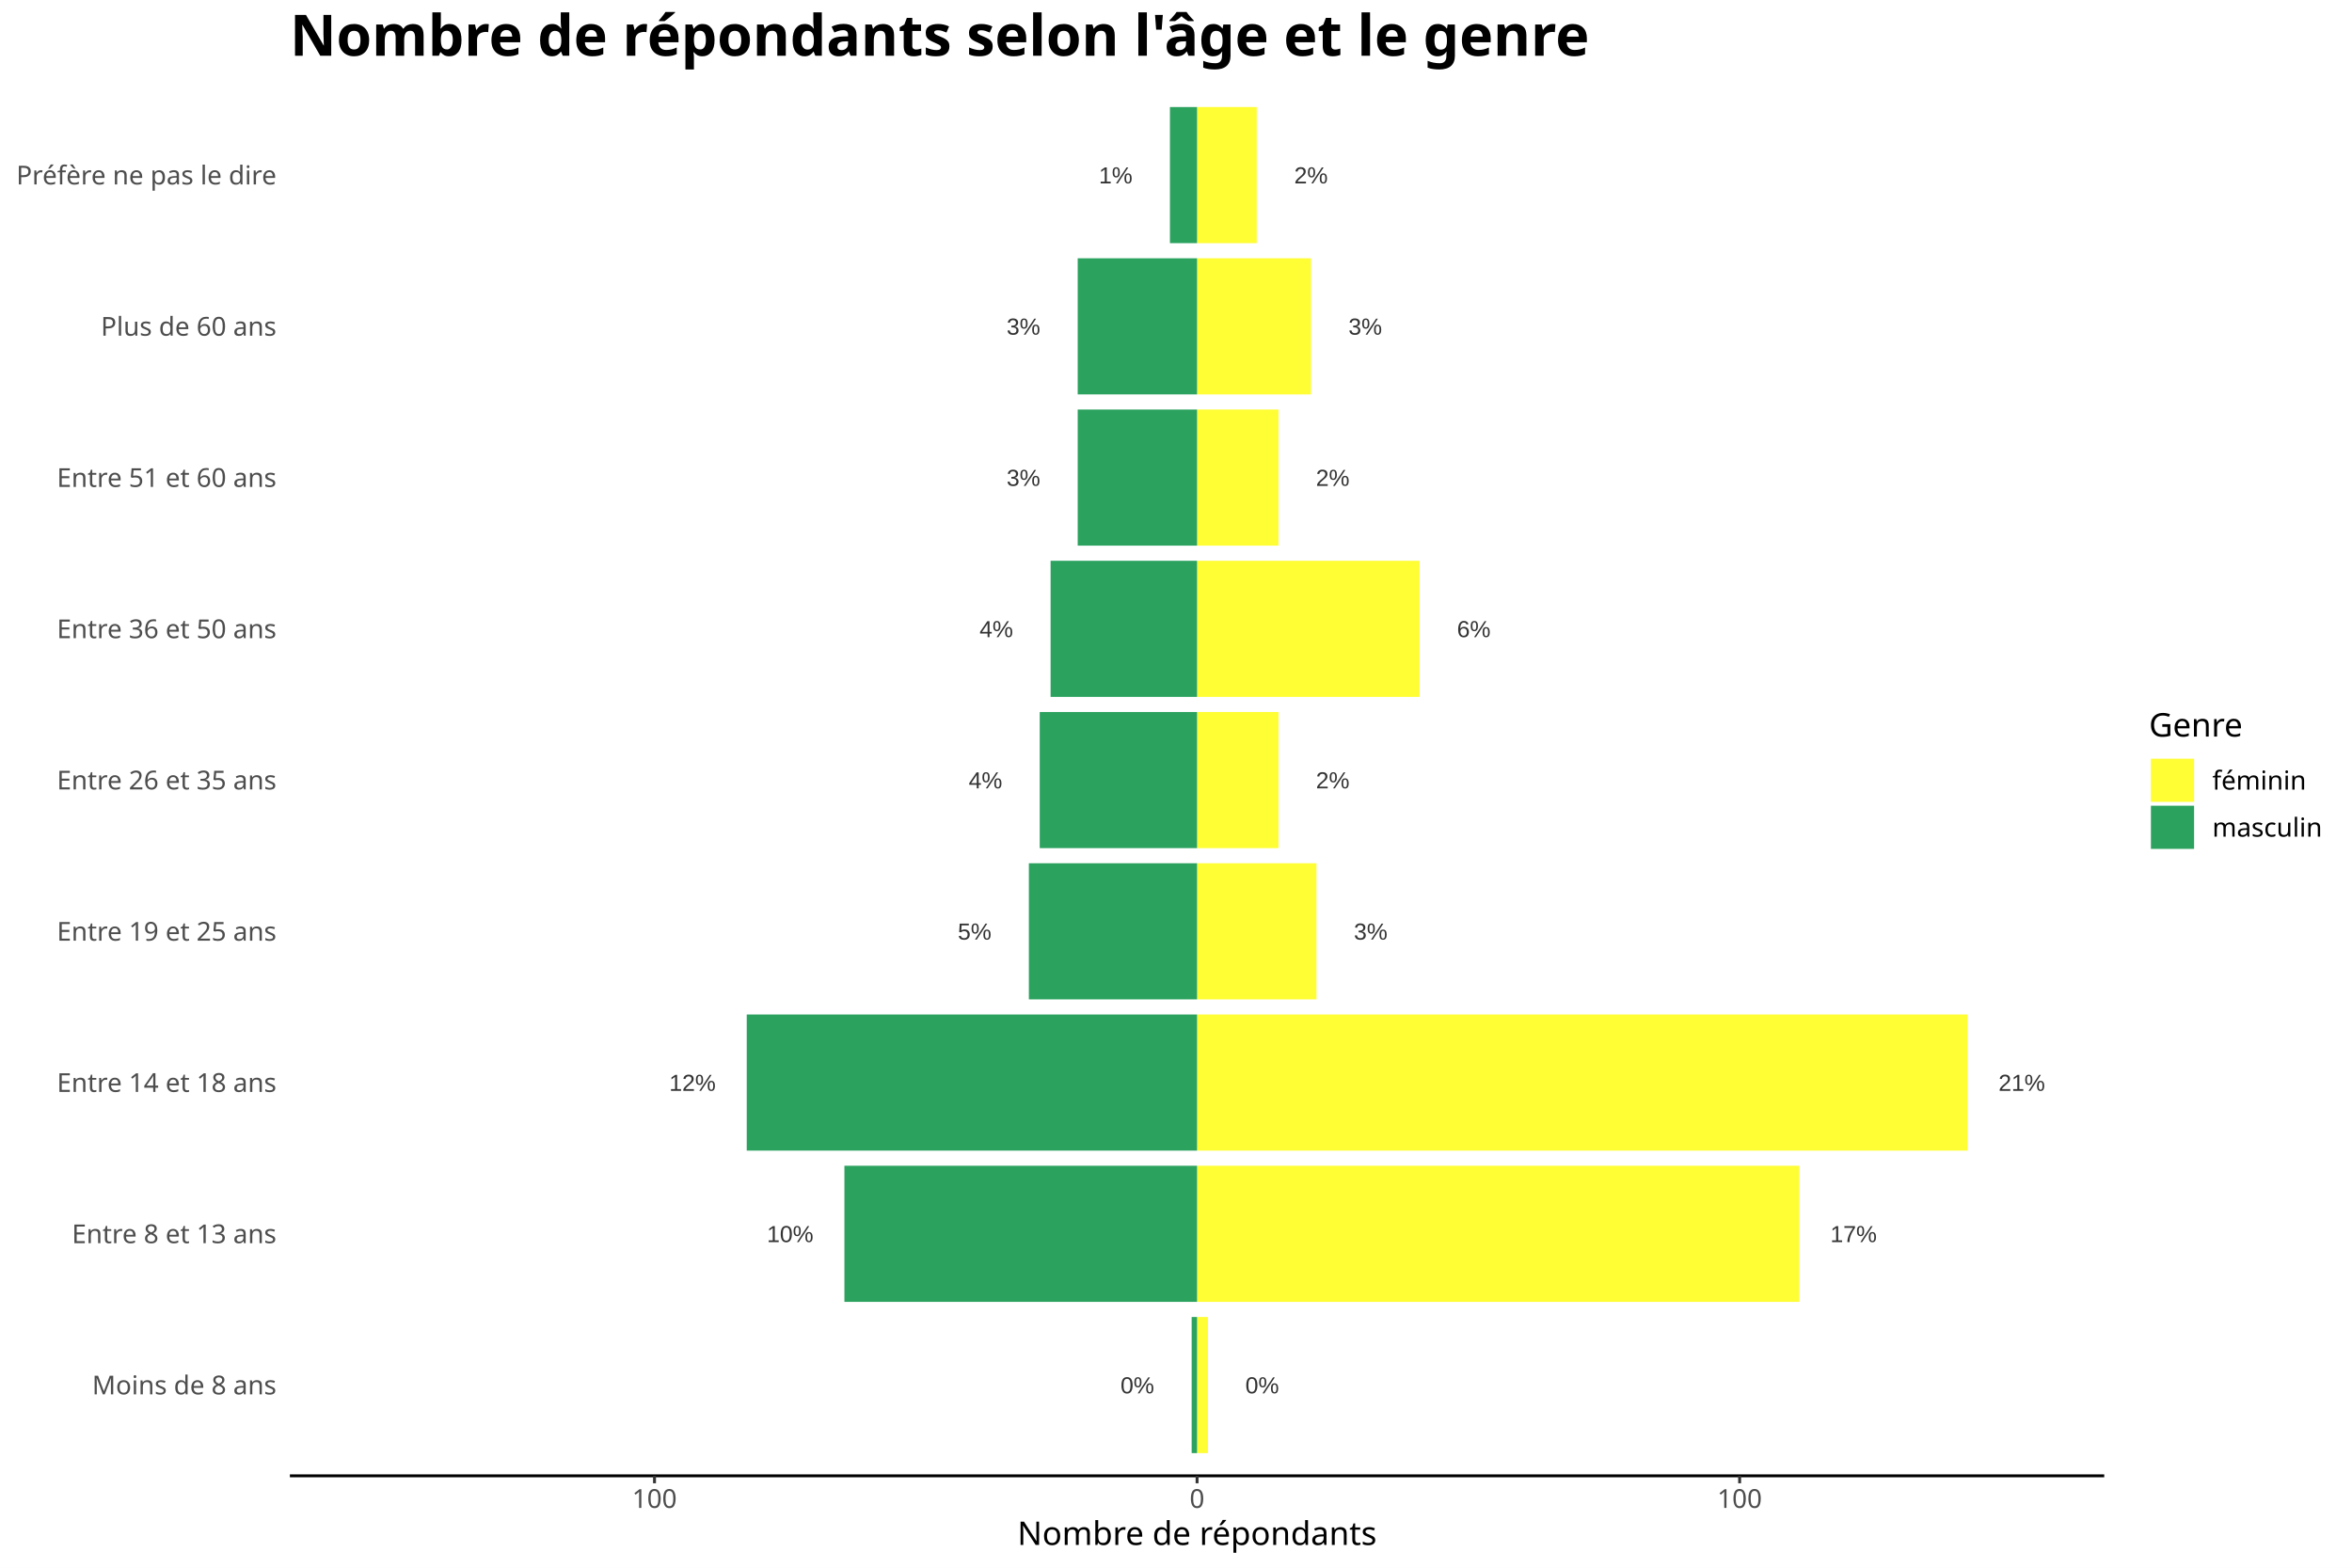
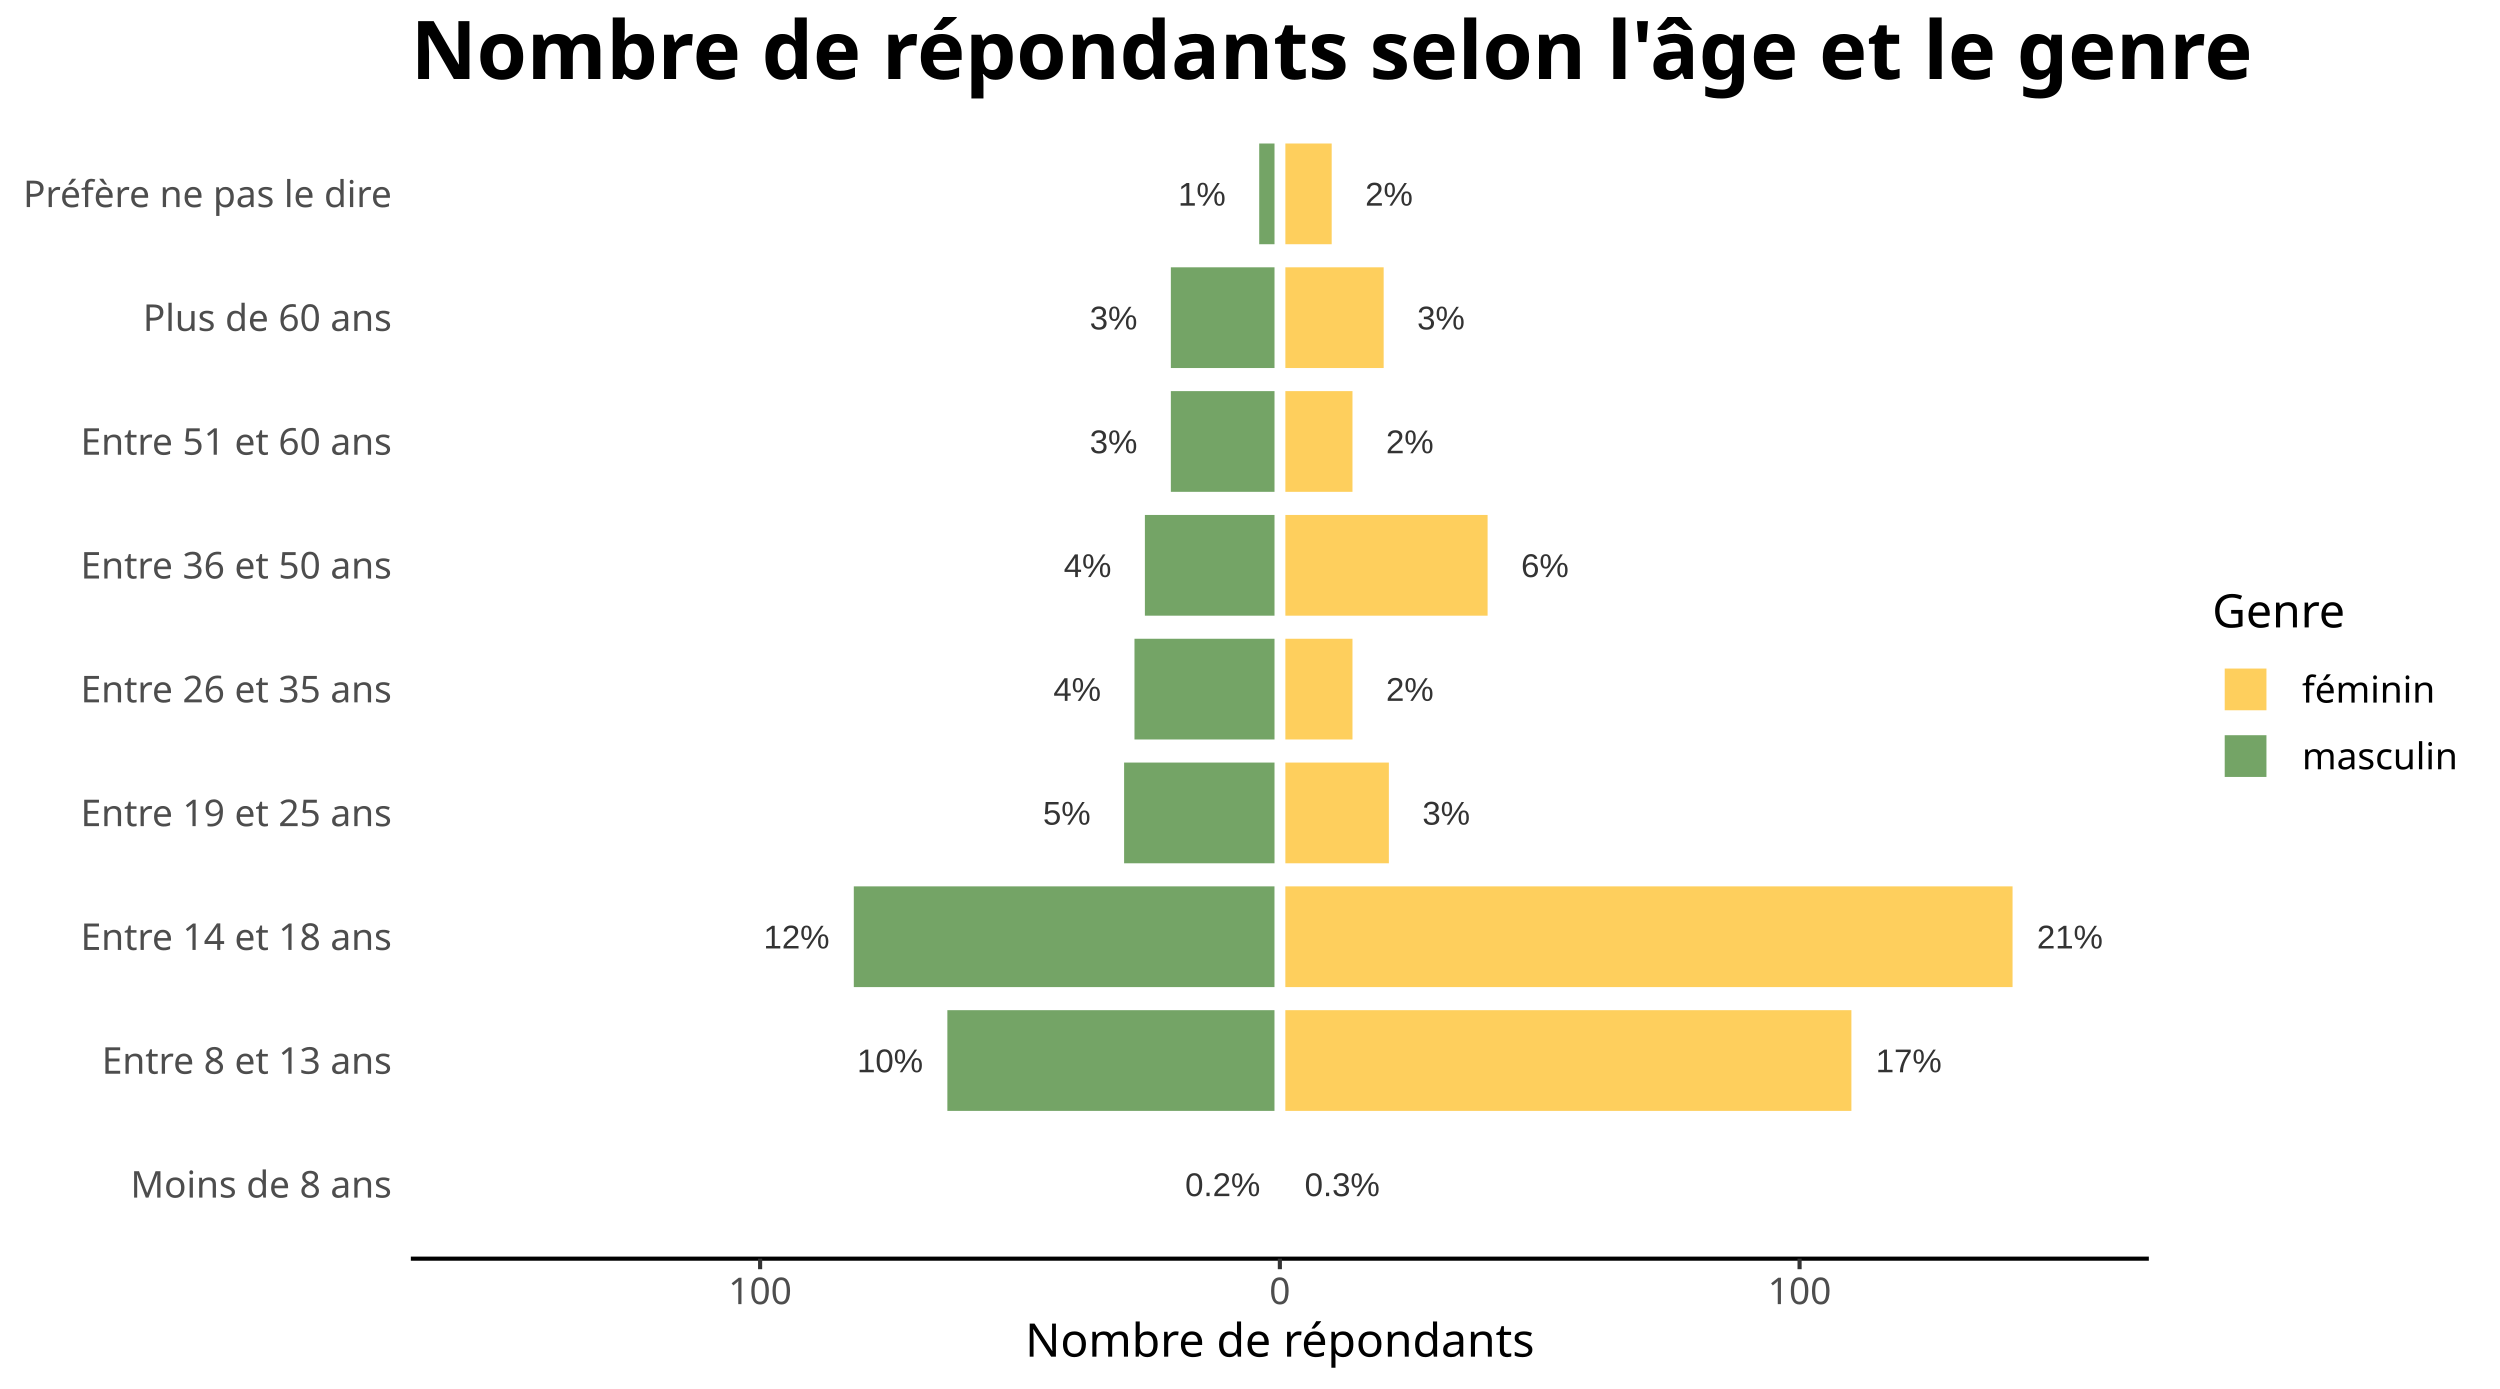
- <svg xmlns="http://www.w3.org/2000/svg" class="svglite" width="864.00pt" height="576.00pt" viewBox="0 0 864.00 576.00">
+ <svg xmlns="http://www.w3.org/2000/svg" class="svglite" width="648.00pt" height="360.00pt" viewBox="0 0 648.00 360.00">
  <defs>
    <style type="text/css">
    .svglite line, .svglite polyline, .svglite polygon, .svglite path, .svglite rect, .svglite circle {
      fill: none;
      stroke: #000000;
      stroke-linecap: round;
      stroke-linejoin: round;
      stroke-miterlimit: 10.00;
    }
    .svglite text {
      white-space: pre;
    }
  </style>
  </defs>
  <rect width="100%" height="100%" style="stroke: none; fill: #FFFFFF;" />
  <defs>
-     <clipPath id="cpMC4wMHw4NjQuMDB8MC4wMHw1NzYuMDA=">
-       <rect x="0.00" y="0.00" width="864.00" height="576.00" />
+     <clipPath id="cpMC4wMHw2NDguMDB8MC4wMHwzNjAuMDA=">
+       <rect x="0.00" y="0.00" width="648.00" height="360.00" />
    </clipPath>
  </defs>
-   <g clip-path="url(#cpMC4wMHw4NjQuMDB8MC4wMHw1NzYuMDA=)">
-     <rect x="0" y="0.00" width="864.00" height="576.00" style="stroke-width: 1.07; stroke: #FFFFFF; fill: #FFFFFF;" />
+   <g clip-path="url(#cpMC4wMHw2NDguMDB8MC4wMHwzNjAuMDA=)">
+     <rect x="0" y="0.00" width="648.00" height="360.00" style="stroke-width: 1.07; stroke: #FFFFFF; fill: #FFFFFF;" />
  </g>
  <defs>
-     <clipPath id="cpMTA2LjQ5fDc3Mi45OHwzMS4wMHw1NDIuMjQ=">
-       <rect x="106.49" y="31.00" width="666.49" height="511.25" />
+     <clipPath id="cpMTA2LjQ5fDU1Ni45OHwzMS4wMHwzMjYuMjQ=">
+       <rect x="106.49" y="31.00" width="450.49" height="295.25" />
    </clipPath>
  </defs>
-   <g clip-path="url(#cpMTA2LjQ5fDc3Mi45OHwzMS4wMHw1NDIuMjQ=)">
-     <rect x="106.49" y="31.00" width="666.49" height="511.25" style="stroke-width: 1.07; stroke: none; fill: #FFFFFF;" />
-     <rect x="439.74" y="483.89" width="3.99" height="50.01" style="stroke-width: 1.07; stroke: none; stroke-linecap: square; stroke-linejoin: miter; fill: #FFFD33;" />
-     <rect x="437.75" y="483.89" width="1.99" height="50.01" style="stroke-width: 1.07; stroke: none; stroke-linecap: square; stroke-linejoin: miter; fill: #2CA25F;" />
-     <rect x="439.74" y="428.32" width="221.23" height="50.01" style="stroke-width: 1.07; stroke: none; stroke-linecap: square; stroke-linejoin: miter; fill: #FFFD33;" />
-     <rect x="310.19" y="428.32" width="129.55" height="50.01" style="stroke-width: 1.07; stroke: none; stroke-linecap: square; stroke-linejoin: miter; fill: #2CA25F;" />
-     <rect x="439.74" y="372.75" width="283.02" height="50.01" style="stroke-width: 1.07; stroke: none; stroke-linecap: square; stroke-linejoin: miter; fill: #FFFD33;" />
-     <rect x="274.31" y="372.75" width="165.43" height="50.01" style="stroke-width: 1.07; stroke: none; stroke-linecap: square; stroke-linejoin: miter; fill: #2CA25F;" />
-     <rect x="439.74" y="317.18" width="43.85" height="50.01" style="stroke-width: 1.07; stroke: none; stroke-linecap: square; stroke-linejoin: miter; fill: #FFFD33;" />
-     <rect x="377.95" y="317.18" width="61.79" height="50.01" style="stroke-width: 1.07; stroke: none; stroke-linecap: square; stroke-linejoin: miter; fill: #2CA25F;" />
-     <rect x="439.74" y="261.61" width="29.90" height="50.01" style="stroke-width: 1.07; stroke: none; stroke-linecap: square; stroke-linejoin: miter; fill: #FFFD33;" />
-     <rect x="381.94" y="261.61" width="57.80" height="50.01" style="stroke-width: 1.07; stroke: none; stroke-linecap: square; stroke-linejoin: miter; fill: #2CA25F;" />
-     <rect x="439.74" y="206.04" width="81.72" height="50.01" style="stroke-width: 1.07; stroke: none; stroke-linecap: square; stroke-linejoin: miter; fill: #FFFD33;" />
-     <rect x="385.93" y="206.04" width="53.81" height="50.01" style="stroke-width: 1.07; stroke: none; stroke-linecap: square; stroke-linejoin: miter; fill: #2CA25F;" />
-     <rect x="439.74" y="150.47" width="29.90" height="50.01" style="stroke-width: 1.07; stroke: none; stroke-linecap: square; stroke-linejoin: miter; fill: #FFFD33;" />
-     <rect x="395.89" y="150.47" width="43.85" height="50.01" style="stroke-width: 1.07; stroke: none; stroke-linecap: square; stroke-linejoin: miter; fill: #2CA25F;" />
-     <rect x="439.74" y="94.90" width="41.85" height="50.01" style="stroke-width: 1.07; stroke: none; stroke-linecap: square; stroke-linejoin: miter; fill: #FFFD33;" />
-     <rect x="395.89" y="94.90" width="43.85" height="50.01" style="stroke-width: 1.07; stroke: none; stroke-linecap: square; stroke-linejoin: miter; fill: #2CA25F;" />
-     <rect x="439.74" y="39.33" width="21.92" height="50.01" style="stroke-width: 1.07; stroke: none; stroke-linecap: square; stroke-linejoin: miter; fill: #FFFD33;" />
-     <rect x="429.77" y="39.33" width="9.97" height="50.01" style="stroke-width: 1.07; stroke: none; stroke-linecap: square; stroke-linejoin: miter; fill: #2CA25F;" />
-     <text x="463.66" y="511.95" text-anchor="middle" style="font-size: 8.54px;fill: #333333; font-family: &quot;Arial&quot;;" textLength="11.97px" lengthAdjust="spacingAndGlyphs">0%</text>
-     <text x="417.81" y="511.95" text-anchor="middle" style="font-size: 8.54px;fill: #333333; font-family: &quot;Arial&quot;;" textLength="11.97px" lengthAdjust="spacingAndGlyphs">0%</text>
-     <text x="680.90" y="456.38" text-anchor="middle" style="font-size: 8.54px;fill: #333333; font-family: &quot;Arial&quot;;" textLength="16.86px" lengthAdjust="spacingAndGlyphs">17%</text>
-     <text x="290.26" y="456.38" text-anchor="middle" style="font-size: 8.54px;fill: #333333; font-family: &quot;Arial&quot;;" textLength="16.86px" lengthAdjust="spacingAndGlyphs">10%</text>
-     <text x="742.69" y="400.81" text-anchor="middle" style="font-size: 8.54px;fill: #333333; font-family: &quot;Arial&quot;;" textLength="16.86px" lengthAdjust="spacingAndGlyphs">21%</text>
-     <text x="254.38" y="400.81" text-anchor="middle" style="font-size: 8.54px;fill: #333333; font-family: &quot;Arial&quot;;" textLength="16.86px" lengthAdjust="spacingAndGlyphs">12%</text>
-     <text x="503.52" y="345.24" text-anchor="middle" style="font-size: 8.54px;fill: #333333; font-family: &quot;Arial&quot;;" textLength="11.97px" lengthAdjust="spacingAndGlyphs">3%</text>
-     <text x="358.02" y="345.24" text-anchor="middle" style="font-size: 8.54px;fill: #333333; font-family: &quot;Arial&quot;;" textLength="11.97px" lengthAdjust="spacingAndGlyphs">5%</text>
-     <text x="489.57" y="289.67" text-anchor="middle" style="font-size: 8.54px;fill: #333333; font-family: &quot;Arial&quot;;" textLength="11.97px" lengthAdjust="spacingAndGlyphs">2%</text>
-     <text x="362.01" y="289.67" text-anchor="middle" style="font-size: 8.54px;fill: #333333; font-family: &quot;Arial&quot;;" textLength="11.97px" lengthAdjust="spacingAndGlyphs">4%</text>
-     <text x="541.39" y="234.10" text-anchor="middle" style="font-size: 8.54px;fill: #333333; font-family: &quot;Arial&quot;;" textLength="11.97px" lengthAdjust="spacingAndGlyphs">6%</text>
-     <text x="365.99" y="234.10" text-anchor="middle" style="font-size: 8.54px;fill: #333333; font-family: &quot;Arial&quot;;" textLength="11.97px" lengthAdjust="spacingAndGlyphs">4%</text>
-     <text x="489.57" y="178.53" text-anchor="middle" style="font-size: 8.54px;fill: #333333; font-family: &quot;Arial&quot;;" textLength="11.97px" lengthAdjust="spacingAndGlyphs">2%</text>
-     <text x="375.96" y="178.53" text-anchor="middle" style="font-size: 8.54px;fill: #333333; font-family: &quot;Arial&quot;;" textLength="11.97px" lengthAdjust="spacingAndGlyphs">3%</text>
-     <text x="501.52" y="122.96" text-anchor="middle" style="font-size: 8.54px;fill: #333333; font-family: &quot;Arial&quot;;" textLength="11.97px" lengthAdjust="spacingAndGlyphs">3%</text>
-     <text x="375.96" y="122.96" text-anchor="middle" style="font-size: 8.54px;fill: #333333; font-family: &quot;Arial&quot;;" textLength="11.97px" lengthAdjust="spacingAndGlyphs">3%</text>
-     <text x="481.59" y="67.39" text-anchor="middle" style="font-size: 8.54px;fill: #333333; font-family: &quot;Arial&quot;;" textLength="11.97px" lengthAdjust="spacingAndGlyphs">2%</text>
-     <text x="409.84" y="67.39" text-anchor="middle" style="font-size: 8.54px;fill: #333333; font-family: &quot;Arial&quot;;" textLength="11.97px" lengthAdjust="spacingAndGlyphs">1%</text>
+   <g clip-path="url(#cpMTA2LjQ5fDU1Ni45OHwzMS4wMHwzMjYuMjQ=)">
+     <rect x="106.49" y="31.00" width="450.49" height="295.25" style="stroke-width: 1.07; stroke: none; fill: #FFFFFF;" />
+     <rect x="331.74" y="292.55" width="2.69" height="28.88" style="stroke-width: 2.77; stroke: #FFFFFF; stroke-linecap: square; stroke-linejoin: miter; fill: #FECF5D;" />
+     <rect x="330.39" y="292.55" width="1.35" height="28.88" style="stroke-width: 2.77; stroke: #FFFFFF; stroke-linecap: square; stroke-linejoin: miter; fill: #74A466;" />
+     <rect x="331.74" y="260.45" width="149.53" height="28.88" style="stroke-width: 2.77; stroke: #FFFFFF; stroke-linecap: square; stroke-linejoin: miter; fill: #FECF5D;" />
+     <rect x="244.17" y="260.45" width="87.56" height="28.88" style="stroke-width: 2.77; stroke: #FFFFFF; stroke-linecap: square; stroke-linejoin: miter; fill: #74A466;" />
+     <rect x="331.74" y="228.36" width="191.30" height="28.88" style="stroke-width: 2.77; stroke: #FFFFFF; stroke-linecap: square; stroke-linejoin: miter; fill: #FECF5D;" />
+     <rect x="219.92" y="228.36" width="111.81" height="28.88" style="stroke-width: 2.77; stroke: #FFFFFF; stroke-linecap: square; stroke-linejoin: miter; fill: #74A466;" />
+     <rect x="331.74" y="196.27" width="29.64" height="28.88" style="stroke-width: 2.77; stroke: #FFFFFF; stroke-linecap: square; stroke-linejoin: miter; fill: #FECF5D;" />
+     <rect x="289.98" y="196.27" width="41.76" height="28.88" style="stroke-width: 2.77; stroke: #FFFFFF; stroke-linecap: square; stroke-linejoin: miter; fill: #74A466;" />
+     <rect x="331.74" y="164.18" width="20.21" height="28.88" style="stroke-width: 2.77; stroke: #FFFFFF; stroke-linecap: square; stroke-linejoin: miter; fill: #FECF5D;" />
+     <rect x="292.67" y="164.18" width="39.07" height="28.88" style="stroke-width: 2.77; stroke: #FFFFFF; stroke-linecap: square; stroke-linejoin: miter; fill: #74A466;" />
+     <rect x="331.74" y="132.09" width="55.23" height="28.88" style="stroke-width: 2.77; stroke: #FFFFFF; stroke-linecap: square; stroke-linejoin: miter; fill: #FECF5D;" />
+     <rect x="295.37" y="132.09" width="36.37" height="28.88" style="stroke-width: 2.77; stroke: #FFFFFF; stroke-linecap: square; stroke-linejoin: miter; fill: #74A466;" />
+     <rect x="331.74" y="99.99" width="20.21" height="28.88" style="stroke-width: 2.77; stroke: #FFFFFF; stroke-linecap: square; stroke-linejoin: miter; fill: #FECF5D;" />
+     <rect x="302.10" y="99.99" width="29.64" height="28.88" style="stroke-width: 2.77; stroke: #FFFFFF; stroke-linecap: square; stroke-linejoin: miter; fill: #74A466;" />
+     <rect x="331.74" y="67.90" width="28.29" height="28.88" style="stroke-width: 2.77; stroke: #FFFFFF; stroke-linecap: square; stroke-linejoin: miter; fill: #FECF5D;" />
+     <rect x="302.10" y="67.90" width="29.64" height="28.88" style="stroke-width: 2.77; stroke: #FFFFFF; stroke-linecap: square; stroke-linejoin: miter; fill: #74A466;" />
+     <rect x="331.74" y="35.81" width="14.82" height="28.88" style="stroke-width: 2.77; stroke: #FFFFFF; stroke-linecap: square; stroke-linejoin: miter; fill: #FECF5D;" />
+     <rect x="325.00" y="35.81" width="6.74" height="28.88" style="stroke-width: 2.77; stroke: #FFFFFF; stroke-linecap: square; stroke-linejoin: miter; fill: #74A466;" />
+     <text x="347.90" y="310.04" text-anchor="middle" style="font-size: 8.54px;fill: #333333; font-family: &quot;Arial&quot;;" textLength="19.14px" lengthAdjust="spacingAndGlyphs">0.3%</text>
+     <text x="316.92" y="310.04" text-anchor="middle" style="font-size: 8.54px;fill: #333333; font-family: &quot;Arial&quot;;" textLength="19.14px" lengthAdjust="spacingAndGlyphs">0.2%</text>
+     <text x="494.74" y="277.94" text-anchor="middle" style="font-size: 8.54px;fill: #333333; font-family: &quot;Arial&quot;;" textLength="16.86px" lengthAdjust="spacingAndGlyphs">17%</text>
+     <text x="230.70" y="277.94" text-anchor="middle" style="font-size: 8.54px;fill: #333333; font-family: &quot;Arial&quot;;" textLength="16.86px" lengthAdjust="spacingAndGlyphs">10%</text>
+     <text x="536.51" y="245.85" text-anchor="middle" style="font-size: 8.54px;fill: #333333; font-family: &quot;Arial&quot;;" textLength="16.86px" lengthAdjust="spacingAndGlyphs">21%</text>
+     <text x="206.45" y="245.85" text-anchor="middle" style="font-size: 8.54px;fill: #333333; font-family: &quot;Arial&quot;;" textLength="16.86px" lengthAdjust="spacingAndGlyphs">12%</text>
+     <text x="374.85" y="213.76" text-anchor="middle" style="font-size: 8.54px;fill: #333333; font-family: &quot;Arial&quot;;" textLength="11.97px" lengthAdjust="spacingAndGlyphs">3%</text>
+     <text x="276.51" y="213.76" text-anchor="middle" style="font-size: 8.54px;fill: #333333; font-family: &quot;Arial&quot;;" textLength="11.97px" lengthAdjust="spacingAndGlyphs">5%</text>
+     <text x="365.42" y="181.67" text-anchor="middle" style="font-size: 8.54px;fill: #333333; font-family: &quot;Arial&quot;;" textLength="11.97px" lengthAdjust="spacingAndGlyphs">2%</text>
+     <text x="279.20" y="181.67" text-anchor="middle" style="font-size: 8.54px;fill: #333333; font-family: &quot;Arial&quot;;" textLength="11.97px" lengthAdjust="spacingAndGlyphs">4%</text>
+     <text x="400.44" y="149.58" text-anchor="middle" style="font-size: 8.54px;fill: #333333; font-family: &quot;Arial&quot;;" textLength="11.97px" lengthAdjust="spacingAndGlyphs">6%</text>
+     <text x="281.89" y="149.58" text-anchor="middle" style="font-size: 8.54px;fill: #333333; font-family: &quot;Arial&quot;;" textLength="11.97px" lengthAdjust="spacingAndGlyphs">4%</text>
+     <text x="365.42" y="117.48" text-anchor="middle" style="font-size: 8.54px;fill: #333333; font-family: &quot;Arial&quot;;" textLength="11.97px" lengthAdjust="spacingAndGlyphs">2%</text>
+     <text x="288.63" y="117.48" text-anchor="middle" style="font-size: 8.54px;fill: #333333; font-family: &quot;Arial&quot;;" textLength="11.97px" lengthAdjust="spacingAndGlyphs">3%</text>
+     <text x="373.50" y="85.39" text-anchor="middle" style="font-size: 8.54px;fill: #333333; font-family: &quot;Arial&quot;;" textLength="11.97px" lengthAdjust="spacingAndGlyphs">3%</text>
+     <text x="288.63" y="85.39" text-anchor="middle" style="font-size: 8.54px;fill: #333333; font-family: &quot;Arial&quot;;" textLength="11.97px" lengthAdjust="spacingAndGlyphs">3%</text>
+     <text x="360.03" y="53.30" text-anchor="middle" style="font-size: 8.54px;fill: #333333; font-family: &quot;Arial&quot;;" textLength="11.97px" lengthAdjust="spacingAndGlyphs">2%</text>
+     <text x="311.53" y="53.30" text-anchor="middle" style="font-size: 8.54px;fill: #333333; font-family: &quot;Arial&quot;;" textLength="11.97px" lengthAdjust="spacingAndGlyphs">1%</text>
  </g>
-   <g clip-path="url(#cpMC4wMHw4NjQuMDB8MC4wMHw1NzYuMDA=)">
-     <text x="101.56" y="512.33" text-anchor="end" style="font-size: 9.60px;fill: #4D4D4D; font-family: &quot;Noto Sans&quot;;" textLength="67.68px" lengthAdjust="spacingAndGlyphs">Moins de 8 ans</text>
-     <text x="101.56" y="456.76" text-anchor="end" style="font-size: 9.60px;fill: #4D4D4D; font-family: &quot;Noto Sans&quot;;" textLength="75.30px" lengthAdjust="spacingAndGlyphs">Entre 8 et 13 ans</text>
-     <text x="101.56" y="401.19" text-anchor="end" style="font-size: 9.60px;fill: #4D4D4D; font-family: &quot;Noto Sans&quot;;" textLength="80.79px" lengthAdjust="spacingAndGlyphs">Entre 14 et 18 ans</text>
-     <text x="101.56" y="345.62" text-anchor="end" style="font-size: 9.60px;fill: #4D4D4D; font-family: &quot;Noto Sans&quot;;" textLength="80.79px" lengthAdjust="spacingAndGlyphs">Entre 19 et 25 ans</text>
-     <text x="101.56" y="290.05" text-anchor="end" style="font-size: 9.60px;fill: #4D4D4D; font-family: &quot;Noto Sans&quot;;" textLength="80.79px" lengthAdjust="spacingAndGlyphs">Entre 26 et 35 ans</text>
-     <text x="101.56" y="234.48" text-anchor="end" style="font-size: 9.60px;fill: #4D4D4D; font-family: &quot;Noto Sans&quot;;" textLength="80.79px" lengthAdjust="spacingAndGlyphs">Entre 36 et 50 ans</text>
-     <text x="101.56" y="178.91" text-anchor="end" style="font-size: 9.60px;fill: #4D4D4D; font-family: &quot;Noto Sans&quot;;" textLength="80.79px" lengthAdjust="spacingAndGlyphs">Entre 51 et 60 ans</text>
-     <text x="101.56" y="123.34" text-anchor="end" style="font-size: 9.60px;fill: #4D4D4D; font-family: &quot;Noto Sans&quot;;" textLength="64.46px" lengthAdjust="spacingAndGlyphs">Plus de 60 ans</text>
-     <text x="101.56" y="67.77" text-anchor="end" style="font-size: 9.60px;fill: #4D4D4D; font-family: &quot;Noto Sans&quot;;" textLength="96.08px" lengthAdjust="spacingAndGlyphs">Préfère ne pas le dire</text>
-     <polyline points="106.49,542.24 772.98,542.24 " style="stroke-width: 1.07; stroke-linecap: butt;" />
-     <polyline points="240.43,544.98 240.43,542.24 " style="stroke-width: 1.07; stroke: #333333; stroke-linecap: butt;" />
-     <polyline points="439.74,544.98 439.74,542.24 " style="stroke-width: 1.07; stroke: #333333; stroke-linecap: butt;" />
-     <polyline points="639.05,544.98 639.05,542.24 " style="stroke-width: 1.07; stroke: #333333; stroke-linecap: butt;" />
-     <text x="240.43" y="554.03" text-anchor="middle" style="font-size: 9.60px;fill: #4D4D4D; font-family: &quot;Noto Sans&quot;;" textLength="16.46px" lengthAdjust="spacingAndGlyphs">100</text>
-     <text x="439.74" y="554.03" text-anchor="middle" style="font-size: 9.60px;fill: #4D4D4D; font-family: &quot;Noto Sans&quot;;" textLength="5.49px" lengthAdjust="spacingAndGlyphs">0</text>
-     <text x="639.05" y="554.03" text-anchor="middle" style="font-size: 9.60px;fill: #4D4D4D; font-family: &quot;Noto Sans&quot;;" textLength="16.46px" lengthAdjust="spacingAndGlyphs">100</text>
-     <text x="439.74" y="567.64" text-anchor="middle" style="font-size: 12.00px; font-family: &quot;Noto Sans&quot;;" textLength="132.47px" lengthAdjust="spacingAndGlyphs">Nombre de répondants</text>
-     <rect x="783.94" y="255.15" width="74.58" height="62.94" style="stroke-width: 1.07; stroke: none; fill: #FFFFFF;" />
-     <text x="789.42" y="270.63" style="font-size: 12.00px; font-family: &quot;Noto Sans&quot;;" textLength="34.64px" lengthAdjust="spacingAndGlyphs">Genre</text>
-     <rect x="790.13" y="278.76" width="15.86" height="15.86" style="stroke-width: 1.07; stroke: none; stroke-linecap: square; stroke-linejoin: miter; fill: #FFFD33;" />
-     <rect x="790.13" y="296.04" width="15.86" height="15.86" style="stroke-width: 1.07; stroke: none; stroke-linecap: square; stroke-linejoin: miter; fill: #2CA25F;" />
-     <text x="812.68" y="290.12" style="font-size: 9.60px; font-family: &quot;Noto Sans&quot;;" textLength="34.49px" lengthAdjust="spacingAndGlyphs">féminin</text>
-     <text x="812.68" y="307.40" style="font-size: 9.60px; font-family: &quot;Noto Sans&quot;;" textLength="40.36px" lengthAdjust="spacingAndGlyphs">masculin</text>
+   <g clip-path="url(#cpMC4wMHw2NDguMDB8MC4wMHwzNjAuMDA=)">
+     <text x="101.56" y="310.41" text-anchor="end" style="font-size: 9.60px;fill: #4D4D4D; font-family: &quot;Noto Sans&quot;;" textLength="67.68px" lengthAdjust="spacingAndGlyphs">Moins de 8 ans</text>
+     <text x="101.56" y="278.32" text-anchor="end" style="font-size: 9.60px;fill: #4D4D4D; font-family: &quot;Noto Sans&quot;;" textLength="75.30px" lengthAdjust="spacingAndGlyphs">Entre 8 et 13 ans</text>
+     <text x="101.56" y="246.23" text-anchor="end" style="font-size: 9.60px;fill: #4D4D4D; font-family: &quot;Noto Sans&quot;;" textLength="80.79px" lengthAdjust="spacingAndGlyphs">Entre 14 et 18 ans</text>
+     <text x="101.56" y="214.14" text-anchor="end" style="font-size: 9.60px;fill: #4D4D4D; font-family: &quot;Noto Sans&quot;;" textLength="80.79px" lengthAdjust="spacingAndGlyphs">Entre 19 et 25 ans</text>
+     <text x="101.56" y="182.05" text-anchor="end" style="font-size: 9.60px;fill: #4D4D4D; font-family: &quot;Noto Sans&quot;;" textLength="80.79px" lengthAdjust="spacingAndGlyphs">Entre 26 et 35 ans</text>
+     <text x="101.56" y="149.95" text-anchor="end" style="font-size: 9.60px;fill: #4D4D4D; font-family: &quot;Noto Sans&quot;;" textLength="80.79px" lengthAdjust="spacingAndGlyphs">Entre 36 et 50 ans</text>
+     <text x="101.56" y="117.86" text-anchor="end" style="font-size: 9.60px;fill: #4D4D4D; font-family: &quot;Noto Sans&quot;;" textLength="80.79px" lengthAdjust="spacingAndGlyphs">Entre 51 et 60 ans</text>
+     <text x="101.56" y="85.77" text-anchor="end" style="font-size: 9.60px;fill: #4D4D4D; font-family: &quot;Noto Sans&quot;;" textLength="64.46px" lengthAdjust="spacingAndGlyphs">Plus de 60 ans</text>
+     <text x="101.56" y="53.68" text-anchor="end" style="font-size: 9.60px;fill: #4D4D4D; font-family: &quot;Noto Sans&quot;;" textLength="96.08px" lengthAdjust="spacingAndGlyphs">Préfère ne pas le dire</text>
+     <polyline points="106.49,326.24 556.98,326.24 " style="stroke-width: 1.07; stroke-linecap: butt;" />
+     <polyline points="197.02,328.98 197.02,326.24 " style="stroke-width: 1.07; stroke: #333333; stroke-linecap: butt;" />
+     <polyline points="331.74,328.98 331.74,326.24 " style="stroke-width: 1.07; stroke: #333333; stroke-linecap: butt;" />
+     <polyline points="466.45,328.98 466.45,326.24 " style="stroke-width: 1.07; stroke: #333333; stroke-linecap: butt;" />
+     <text x="197.02" y="338.03" text-anchor="middle" style="font-size: 9.60px;fill: #4D4D4D; font-family: &quot;Noto Sans&quot;;" textLength="16.46px" lengthAdjust="spacingAndGlyphs">100</text>
+     <text x="331.74" y="338.03" text-anchor="middle" style="font-size: 9.60px;fill: #4D4D4D; font-family: &quot;Noto Sans&quot;;" textLength="5.49px" lengthAdjust="spacingAndGlyphs">0</text>
+     <text x="466.45" y="338.03" text-anchor="middle" style="font-size: 9.60px;fill: #4D4D4D; font-family: &quot;Noto Sans&quot;;" textLength="16.46px" lengthAdjust="spacingAndGlyphs">100</text>
+     <text x="331.74" y="351.64" text-anchor="middle" style="font-size: 12.00px; font-family: &quot;Noto Sans&quot;;" textLength="132.47px" lengthAdjust="spacingAndGlyphs">Nombre de répondants</text>
+     <rect x="567.94" y="147.15" width="74.58" height="62.94" style="stroke-width: 1.07; stroke: none; fill: #FFFFFF;" />
+     <text x="573.42" y="162.63" style="font-size: 12.00px; font-family: &quot;Noto Sans&quot;;" textLength="34.64px" lengthAdjust="spacingAndGlyphs">Genre</text>
+     <rect x="575.26" y="171.90" width="13.59" height="13.59" style="stroke-width: 2.77; stroke: #FFFFFF; stroke-linecap: square; stroke-linejoin: miter; fill: #FECF5D;" />
+     <rect x="575.26" y="189.18" width="13.59" height="13.59" style="stroke-width: 2.77; stroke: #FFFFFF; stroke-linecap: square; stroke-linejoin: miter; fill: #74A466;" />
+     <text x="596.68" y="182.12" style="font-size: 9.60px; font-family: &quot;Noto Sans&quot;;" textLength="34.49px" lengthAdjust="spacingAndGlyphs">féminin</text>
+     <text x="596.68" y="199.40" style="font-size: 9.60px; font-family: &quot;Noto Sans&quot;;" textLength="40.36px" lengthAdjust="spacingAndGlyphs">masculin</text>
    <text x="106.49" y="20.48" style="font-size: 21.00px; font-weight: bold; font-family: &quot;Noto Sans&quot;;" textLength="479.42px" lengthAdjust="spacingAndGlyphs">Nombre de répondants selon l'âge et le genre</text>
  </g>
</svg>
